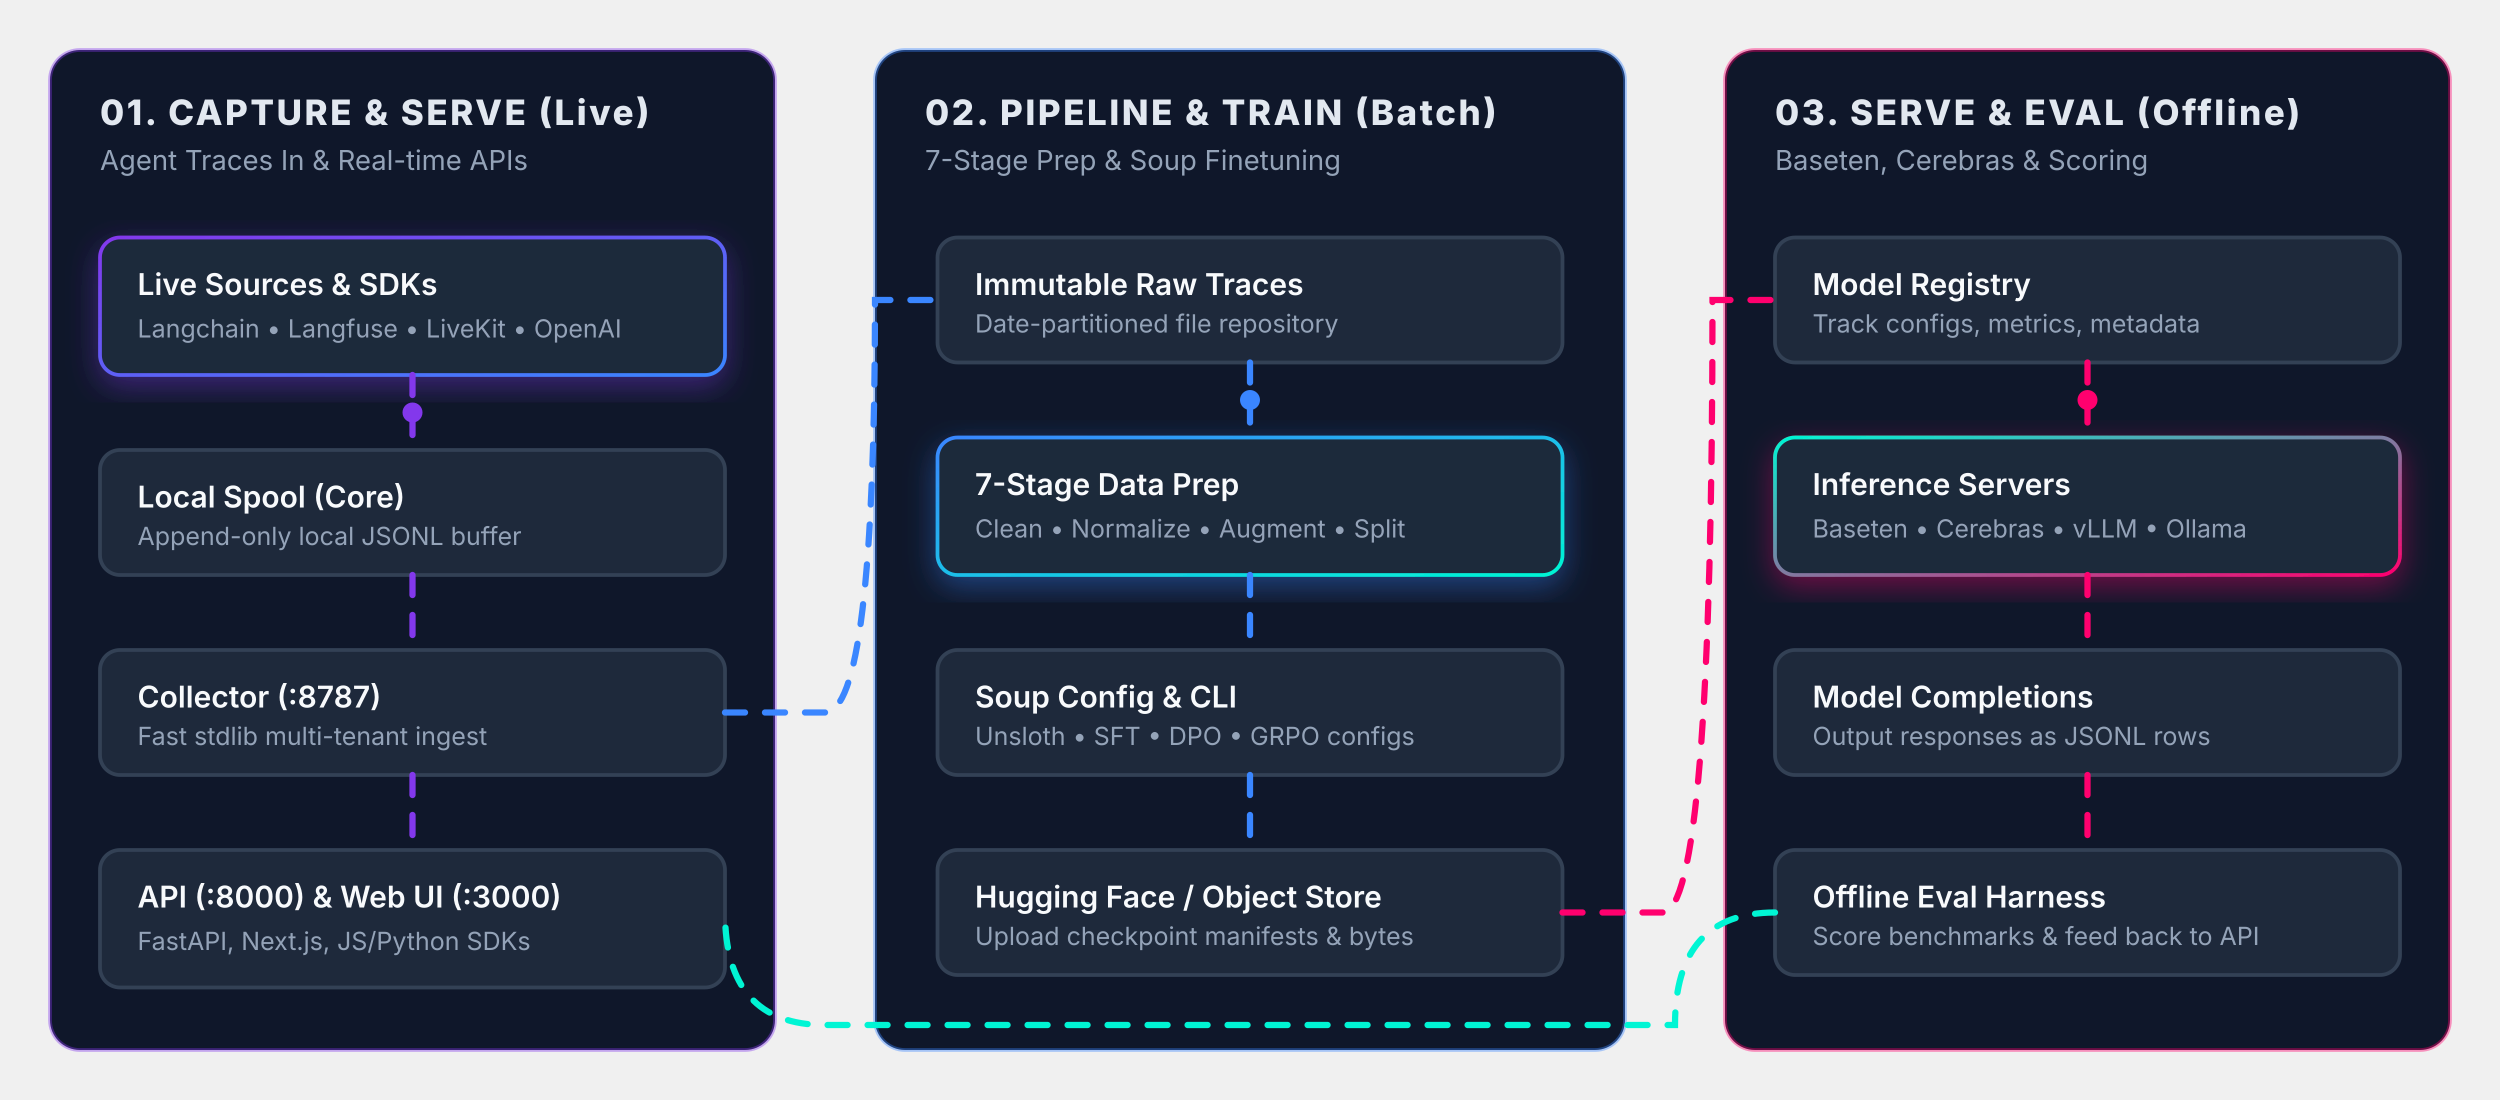
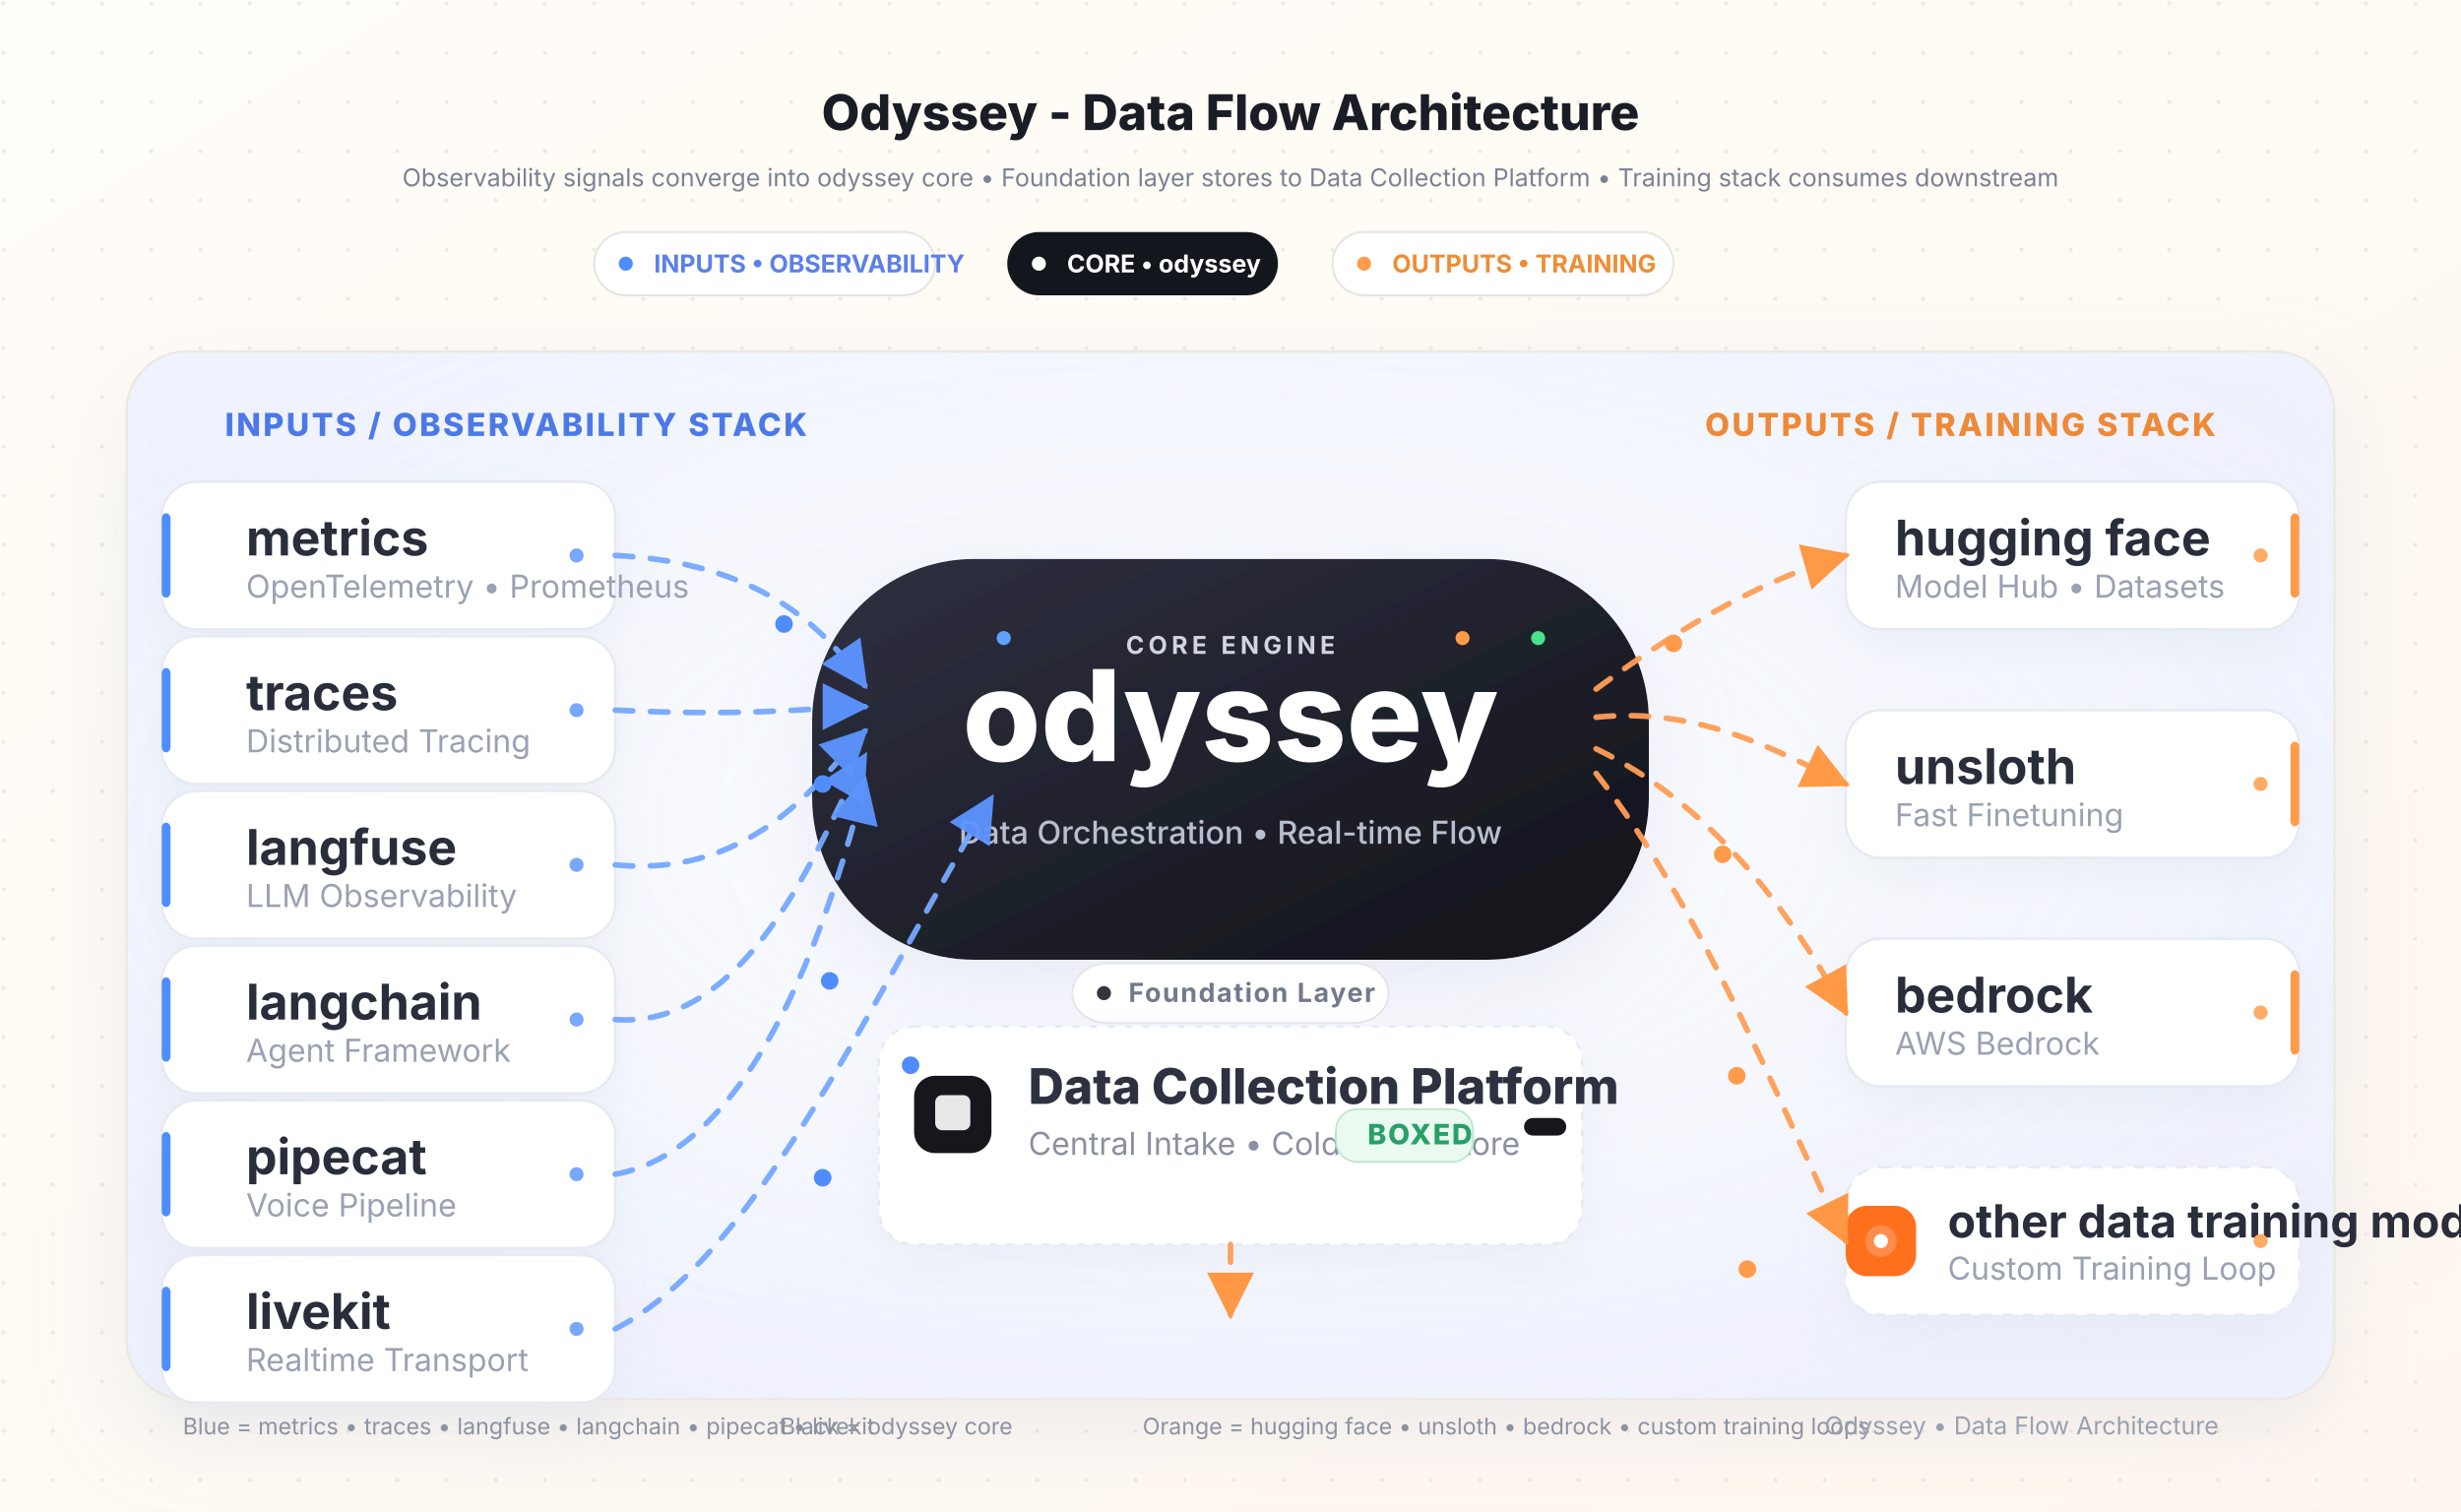
- <svg xmlns="http://www.w3.org/2000/svg" viewBox="0 0 1000 440" width="100%" height="100%" style="background: #0B0F19; border-radius: 12px; font-family: system-ui, -apple-system, sans-serif;">
+ <svg xmlns="http://www.w3.org/2000/svg" viewBox="0 0 1400 860" width="100%" height="100%" role="img" aria-labelledby="title desc">
  <defs>
-     <linearGradient id="grad-capture" x1="0%" y1="0%" x2="100%" y2="100%">
-       <stop offset="0%" stop-color="#8338EC" />
-       <stop offset="100%" stop-color="#3A86FF" />
-     </linearGradient>
-     <linearGradient id="grad-train" x1="0%" y1="0%" x2="100%" y2="100%">
-       <stop offset="0%" stop-color="#3A86FF" />
-       <stop offset="100%" stop-color="#00F5D4" />
-     </linearGradient>
-     <linearGradient id="grad-eval" x1="0%" y1="0%" x2="100%" y2="100%">
-       <stop offset="0%" stop-color="#00F5D4" />
-       <stop offset="100%" stop-color="#FF006E" />
-     </linearGradient>
-     <filter id="glow-capture" x="-20%" y="-20%" width="140%" height="140%">
-       <feDropShadow dx="0" dy="4" stdDeviation="6" flood-color="#8338EC" flood-opacity="0.4" />
+     <linearGradient id="bg" x1="0%" y1="0%" x2="100%" y2="100%">
+       <stop offset="0%" stop-color="#fffdf8" />
+       <stop offset="100%" stop-color="#fff7ef" />
+     </linearGradient>
+     <radialGradient id="halo" cx="50%" cy="45%" r="60%">
+       <stop offset="0%" stop-color="#ffffff" stop-opacity="1" />
+       <stop offset="100%" stop-color="#eef2ff" stop-opacity="0.85" />
+     </radialGradient>
+     <linearGradient id="coreFill" x1="0%" y1="0%" x2="100%" y2="100%">
+       <stop offset="0%" stop-color="#2f3141" />
+       <stop offset="100%" stop-color="#111218" />
+     </linearGradient>
+     <linearGradient id="leftStroke" x1="0%" y1="0%" x2="100%" y2="0%">
+       <stop offset="0%" stop-color="#4f8dff" />
+       <stop offset="100%" stop-color="#8db6ff" />
+     </linearGradient>
+     <linearGradient id="rightStroke" x1="0%" y1="0%" x2="100%" y2="0%">
+       <stop offset="0%" stop-color="#ffb067" />
+       <stop offset="100%" stop-color="#ff8a33" />
+     </linearGradient>
+     <filter id="softShadow" x="-20%" y="-20%" width="140%" height="160%">
+       <feDropShadow dx="0" dy="18" stdDeviation="24" flood-color="#b7c0d6" flood-opacity="0.28" />
    </filter>
-     <filter id="glow-train" x="-20%" y="-20%" width="140%" height="140%">
-       <feDropShadow dx="0" dy="4" stdDeviation="6" flood-color="#3A86FF" flood-opacity="0.4" />
+     <filter id="cardShadow" x="-20%" y="-20%" width="140%" height="160%">
+       <feDropShadow dx="0" dy="10" stdDeviation="14" flood-color="#d7dee9" flood-opacity="0.35" />
    </filter>
-     <filter id="glow-eval" x="-20%" y="-20%" width="140%" height="140%">
-       <feDropShadow dx="0" dy="4" stdDeviation="6" flood-color="#FF006E" flood-opacity="0.4" />
-     </filter>
+     <pattern id="dots" width="28" height="28" patternUnits="userSpaceOnUse">
+       <circle cx="2" cy="2" r="1.2" fill="#e8e4dc" />
+     </pattern>
+     <marker id="arrowRightBlue" viewBox="0 0 12 12" refX="10" refY="6" markerWidth="10" markerHeight="10" orient="auto">
+       <path d="M1,1 L11,6 L1,11 Z" fill="#5b94ff" />
+     </marker>
+     <marker id="arrowRightOrange" viewBox="0 0 12 12" refX="10" refY="6" markerWidth="10" markerHeight="10" orient="auto">
+       <path d="M1,1 L11,6 L1,11 Z" fill="#ff943c" />
+     </marker>
  </defs>
  <style>
-     .title { font-weight: 800; font-size: 14px; letter-spacing: 1px; fill: #E2E8F0; }
-     .subtitle { font-size: 11px; fill: #94A3B8; }
-     .node-text { font-weight: 600; font-size: 12px; fill: #F8FAFC; }
-     .node-subtext { font-size: 10px; fill: #94A3B8; }
-     
-     .panel { fill: #0F172A; stroke: #1F2937; stroke-width: 1.5; rx: 12px; }
-     .panel-capture { stroke: #8338EC; stroke-opacity: 0.4; }
-     .panel-train { stroke: #3A86FF; stroke-opacity: 0.4; }
-     .panel-eval { stroke: #FF006E; stroke-opacity: 0.4; }
- 
-     .node { rx: 8px; fill: #1E293B; stroke: #334155; stroke-width: 1.5; transition: all 0.3s ease; }
-     .node:hover { fill: #334155; stroke-width: 2; cursor: pointer; }
-     
-     .node-capture { stroke: url(#grad-capture); }
-     .node-train { stroke: url(#grad-train); }
-     .node-eval { stroke: url(#grad-eval); }
- 
-     /* Animated Flows */
-     .flow-line { fill: none; stroke-width: 2.5; stroke-linecap: round; }
-     .flow-capture { stroke: #8338EC; stroke-dasharray: 8, 8; animation: dash 1.5s linear infinite; }
-     .flow-train { stroke: #3A86FF; stroke-dasharray: 8, 8; animation: dash 1.5s linear infinite; }
-     .flow-eval { stroke: #FF006E; stroke-dasharray: 8, 8; animation: dash 1.5s linear infinite; }
-     
-     /* Cross-pipeline loop (back-feeding reports to api) */
-     .flow-loop { stroke: #00F5D4; stroke-dasharray: 8, 8; animation: dash-reverse 2s linear infinite; }
- 
-     @keyframes dash {
-       to { stroke-dashoffset: -32; }
-     }
-     @keyframes dash-reverse {
-       to { stroke-dashoffset: 32; }
-     }
- 
-     /* Pulse active indicators */
-     .pulse-dot { animation: pulse 2s infinite; }
-     @keyframes pulse {
-       0% { r: 3.5px; opacity: 1; }
-       50% { r: 7px; opacity: 0.4; }
-       100% { r: 3.5px; opacity: 1; }
+     text { font-family: Inter, "Segoe UI", Arial, sans-serif; }
+     .eyebrow { font-size: 12px; font-weight: 700; letter-spacing: 1.8px; text-transform: uppercase; }
+     .title { font-size: 28px; font-weight: 800; fill: #1b1d26; }
+     .caption { font-size: 14px; fill: #7b8193; }
+     .section { font-size: 18px; font-weight: 800; letter-spacing: 1.4px; text-transform: uppercase; }
+     .pill { fill: #ffffff; stroke: #e7e6e2; stroke-width: 1.2; }
+     .pillText { font-size: 14px; font-weight: 700; }
+     .panel { fill: url(#halo); stroke: #ece9e2; stroke-width: 1.4; }
+     .card { fill: #ffffff; stroke: #e7eaf0; stroke-width: 1.4; rx: 20; }
+     .leftCardAccent { fill: #4f8dff; }
+     .rightCardAccent { fill: #ff9b4a; }
+     .cardTitle { font-size: 28px; font-weight: 700; fill: #2a2e3b; }
+     .cardSub { font-size: 18px; fill: #9aa1b2; }
+     .smallTitle { font-size: 26px; font-weight: 700; fill: #2a2e3b; }
+     .coreLabel { font-size: 14px; font-weight: 700; letter-spacing: 2.4px; fill: #d2d5de; text-transform: uppercase; }
+     .coreText { font-size: 72px; font-weight: 800; fill: #ffffff; }
+     .coreSub { font-size: 18px; font-weight: 500; fill: #b9bfce; }
+     .foundationTag { fill: #ffffff; stroke: #e3e5eb; stroke-width: 1.1; rx: 20; }
+     .foundationTagText { font-size: 15px; font-weight: 700; fill: #72798b; letter-spacing: 0.9px; text-transform: uppercase; }
+     .platformTitle { font-size: 28px; font-weight: 800; fill: #2d313f; }
+     .platformSub { font-size: 18px; fill: #8b90a0; }
+     .boxedPill { fill: #eafaf0; stroke: #bce7ca; stroke-width: 1; rx: 12; }
+     .boxedText { font-size: 16px; font-weight: 800; fill: #27a167; letter-spacing: 1px; }
+     .legend { font-size: 13px; fill: #8d92a1; }
+     .footer { font-size: 14px; fill: #9aa0af; }
+     .flowLeft, .flowRight {
+       fill: none;
+       stroke-width: 3.2;
+       stroke-linecap: round;
+       stroke-dasharray: 10 10;
+       opacity: 0.95;
+     }
+     .flowLeft {
+       stroke: #76a8ff;
+       animation: dashLeft 1.6s linear infinite;
+     }
+     .flowRight {
+       stroke: #ff9d56;
+       animation: dashRight 1.6s linear infinite;
+     }
+     .pulseBlue { fill: #4f8dff; animation: pulseBlue 2.4s ease-in-out infinite; }
+     .pulseOrange { fill: #ff9b4a; animation: pulseOrange 2.4s ease-in-out infinite; }
+     .glowDot { animation-delay: 0.4s; }
+     .coreFloat { animation: floatCore 5s ease-in-out infinite; transform-origin: 700px 386px; }
+     .platformFloat { animation: floatPlatform 5s ease-in-out infinite; transform-origin: 700px 610px; }
+     @keyframes dashLeft {
+       to { stroke-dashoffset: -40; }
+     }
+     @keyframes dashRight {
+       to { stroke-dashoffset: -40; }
+     }
+     @keyframes pulseBlue {
+       0%, 100% { r: 5; opacity: 0.95; }
+       50% { r: 10; opacity: 0.28; }
+     }
+     @keyframes pulseOrange {
+       0%, 100% { r: 5; opacity: 0.95; }
+       50% { r: 10; opacity: 0.28; }
+     }
+     @keyframes floatCore {
+       0%, 100% { transform: translateY(0px); }
+       50% { transform: translateY(-4px); }
+     }
+     @keyframes floatPlatform {
+       0%, 100% { transform: translateY(0px); }
+       50% { transform: translateY(4px); }
    }
  </style>
-   <rect x="20" y="20" width="290" height="400" class="panel panel-capture" />
-   <text x="40" y="50" class="title">01. CAPTURE &amp; SERVE (Live)</text>
-   <text x="40" y="68" class="subtitle">Agent Traces In &amp; Real-time APIs</text>
-   <rect x="350" y="20" width="300" height="400" class="panel panel-train" />
-   <text x="370" y="50" class="title">02. PIPELINE &amp; TRAIN (Batch)</text>
-   <text x="370" y="68" class="subtitle">7-Stage Prep &amp; Soup Finetuning</text>
-   <rect x="690" y="20" width="290" height="400" class="panel panel-eval" />
-   <text x="710" y="50" class="title">03. SERVE &amp; EVAL (Offline)</text>
-   <text x="710" y="68" class="subtitle">Baseten, Cerebras &amp; Scoring</text>
-   <g filter="url(#glow-capture)">
-     <rect x="40" y="95" width="250" height="55" class="node node-capture" />
-     <text x="55" y="118" class="node-text">Live Sources &amp; SDKs</text>
-     <text x="55" y="135" class="node-subtext">Langchain • Langfuse • LiveKit • OpenAI</text>
-   </g>
-   <g>
-     <rect x="40" y="180" width="250" height="50" class="node" />
-     <text x="55" y="203" class="node-text">Local Spool (Core)</text>
-     <text x="55" y="218" class="node-subtext">Append-only local JSONL buffer</text>
-   </g>
-   <g>
-     <rect x="40" y="260" width="250" height="50" class="node" />
-     <text x="55" y="283" class="node-text">Collector (:8787)</text>
-     <text x="55" y="298" class="node-subtext">Fast stdlib multi-tenant ingest</text>
-   </g>
-   <g>
-     <rect x="40" y="340" width="250" height="55" class="node" />
-     <text x="55" y="363" class="node-text">API (:8000) &amp; Web UI (:3000)</text>
-     <text x="55" y="380" class="node-subtext">FastAPI, Next.js, JS/Python SDKs</text>
-   </g>
-   <g>
-     <rect x="375" y="95" width="250" height="50" class="node" />
-     <text x="390" y="118" class="node-text">Immutable Raw Traces</text>
-     <text x="390" y="133" class="node-subtext">Date-partitioned file repository</text>
-   </g>
-   <g filter="url(#glow-train)">
-     <rect x="375" y="175" width="250" height="55" class="node node-train" />
-     <text x="390" y="198" class="node-text">7-Stage Data Prep</text>
-     <text x="390" y="215" class="node-subtext">Clean • Normalize • Augment • Split</text>
-   </g>
-   <g>
-     <rect x="375" y="260" width="250" height="50" class="node" />
-     <text x="390" y="283" class="node-text">Soup Config &amp; CLI</text>
-     <text x="390" y="298" class="node-subtext">Unsloth • SFT • DPO • GRPO configs</text>
-   </g>
-   <g>
-     <rect x="375" y="340" width="250" height="50" class="node" />
-     <text x="390" y="363" class="node-text">Hugging Face / Object Store</text>
-     <text x="390" y="378" class="node-subtext">Upload checkpoint manifests &amp; bytes</text>
-   </g>
-   <g>
-     <rect x="710" y="95" width="250" height="50" class="node" />
-     <text x="725" y="118" class="node-text">Model Registry</text>
-     <text x="725" y="133" class="node-subtext">Track configs, metrics, metadata</text>
-   </g>
-   <g filter="url(#glow-eval)">
-     <rect x="710" y="175" width="250" height="55" class="node node-eval" />
-     <text x="725" y="198" class="node-text">Inference Servers</text>
-     <text x="725" y="215" class="node-subtext">Baseten • Cerebras • vLLM • Ollama</text>
-   </g>
-   <g>
-     <rect x="710" y="260" width="250" height="50" class="node" />
-     <text x="725" y="283" class="node-text">Model Completions</text>
-     <text x="725" y="298" class="node-subtext">Output responses as JSONL rows</text>
-   </g>
-   <g>
-     <rect x="710" y="340" width="250" height="50" class="node" />
-     <text x="725" y="363" class="node-text">Offline Eval Harness</text>
-     <text x="725" y="378" class="node-subtext">Score benchmarks &amp; feed back to API</text>
-   </g>
-   <path d="M 165,150 L 165,180" class="flow-line flow-capture" />
-   <path d="M 165,230 L 165,260" class="flow-line flow-capture" />
-   <path d="M 165,310 L 165,340" class="flow-line flow-capture" />
-   <path d="M 500,145 L 500,175" class="flow-line flow-train" />
-   <path d="M 500,230 L 500,260" class="flow-line flow-train" />
-   <path d="M 500,310 L 500,340" class="flow-line flow-train" />
-   <path d="M 835,145 L 835,175" class="flow-line flow-eval" />
-   <path d="M 835,230 L 835,260" class="flow-line flow-eval" />
-   <path d="M 835,310 L 835,340" class="flow-line flow-eval" />
-   <path d="M 290,285 L 330,285 Q 350,285 350,120 L 375,120" class="flow-line flow-train" />
-   <path d="M 625,365 L 665,365 Q 685,365 685,120 L 710,120" class="flow-line flow-eval" />
-   <path d="M 710,365 Q 670,365 670,410 L 330,410 Q 290,410 290,365" class="flow-line flow-loop" />
-   <circle cx="165" cy="165" r="4" fill="#8338EC" class="pulse-dot" />
-   <circle cx="500" cy="160" r="4" fill="#3A86FF" class="pulse-dot" />
-   <circle cx="835" cy="160" r="4" fill="#FF006E" class="pulse-dot" />
+   <rect width="1400" height="860" fill="url(#bg)" />
+   <rect width="1400" height="860" fill="url(#dots)" opacity="0.7" />
+   <text x="700" y="74" text-anchor="middle" class="title">Odyssey - Data Flow Architecture</text>
+   <text x="700" y="106" text-anchor="middle" class="caption">Observability signals converge into odyssey core • Foundation layer stores to Data Collection Platform • Training stack consumes downstream</text>
+   <g transform="translate(338,132)">
+     <rect width="194" height="36" rx="18" class="pill" />
+     <circle cx="18" cy="18" r="4" fill="#4f8dff" />
+     <text x="34" y="23" class="pillText" fill="#5b7fe8">INPUTS • OBSERVABILITY</text>
+   </g>
+   <g transform="translate(573,132)">
+     <rect width="154" height="36" rx="18" fill="#14161d" />
+     <circle cx="18" cy="18" r="4" fill="#ffffff" />
+     <text x="34" y="23" class="pillText" fill="#ffffff">CORE • odyssey</text>
+   </g>
+   <g transform="translate(758,132)">
+     <rect width="194" height="36" rx="18" class="pill" />
+     <circle cx="18" cy="18" r="4" fill="#ff9b4a" />
+     <text x="34" y="23" class="pillText" fill="#ee8d35">OUTPUTS • TRAINING</text>
+   </g>
+   <rect x="72" y="200" width="1256" height="596" rx="34" class="panel" filter="url(#softShadow)" />
+   <text x="128" y="248" class="section" fill="#4c79e7">INPUTS / OBSERVABILITY STACK</text>
+   <text x="970" y="248" class="section" fill="#ee8937">OUTPUTS / TRAINING STACK</text>
+   <g filter="url(#cardShadow)">
+     <g transform="translate(92,274)">
+       <rect width="258" height="84" rx="18" class="card" />
+       <rect x="0" y="18" width="5" height="48" rx="3" class="leftCardAccent" />
+       <text x="48" y="42" class="cardTitle">metrics</text>
+       <text x="48" y="66" class="cardSub">OpenTelemetry • Prometheus</text>
+       <circle cx="236" cy="42" r="4" fill="#77a7ff" />
+     </g>
+     <g transform="translate(92,362)">
+       <rect width="258" height="84" rx="18" class="card" />
+       <rect x="0" y="18" width="5" height="48" rx="3" class="leftCardAccent" />
+       <text x="48" y="42" class="cardTitle">traces</text>
+       <text x="48" y="66" class="cardSub">Distributed Tracing</text>
+       <circle cx="236" cy="42" r="4" fill="#77a7ff" />
+     </g>
+     <g transform="translate(92,450)">
+       <rect width="258" height="84" rx="18" class="card" />
+       <rect x="0" y="18" width="5" height="48" rx="3" class="leftCardAccent" />
+       <text x="48" y="42" class="cardTitle">langfuse</text>
+       <text x="48" y="66" class="cardSub">LLM Observability</text>
+       <circle cx="236" cy="42" r="4" fill="#77a7ff" />
+     </g>
+     <g transform="translate(92,538)">
+       <rect width="258" height="84" rx="18" class="card" />
+       <rect x="0" y="18" width="5" height="48" rx="3" class="leftCardAccent" />
+       <text x="48" y="42" class="cardTitle">langchain</text>
+       <text x="48" y="66" class="cardSub">Agent Framework</text>
+       <circle cx="236" cy="42" r="4" fill="#77a7ff" />
+     </g>
+     <g transform="translate(92,626)">
+       <rect width="258" height="84" rx="18" class="card" />
+       <rect x="0" y="18" width="5" height="48" rx="3" class="leftCardAccent" />
+       <text x="48" y="42" class="cardTitle">pipecat</text>
+       <text x="48" y="66" class="cardSub">Voice Pipeline</text>
+       <circle cx="236" cy="42" r="4" fill="#77a7ff" />
+     </g>
+     <g transform="translate(92,714)">
+       <rect width="258" height="84" rx="18" class="card" />
+       <rect x="0" y="18" width="5" height="48" rx="3" class="leftCardAccent" />
+       <text x="48" y="42" class="cardTitle">livekit</text>
+       <text x="48" y="66" class="cardSub">Realtime Transport</text>
+       <circle cx="236" cy="42" r="4" fill="#77a7ff" />
+     </g>
+     <g transform="translate(1050,274)">
+       <rect width="258" height="84" rx="18" class="card" />
+       <rect x="253" y="18" width="5" height="48" rx="3" class="rightCardAccent" />
+       <text x="28" y="42" class="cardTitle">hugging face</text>
+       <text x="28" y="66" class="cardSub">Model Hub • Datasets</text>
+       <circle cx="236" cy="42" r="4" fill="#ffab63" />
+     </g>
+     <g transform="translate(1050,404)">
+       <rect width="258" height="84" rx="18" class="card" />
+       <rect x="253" y="18" width="5" height="48" rx="3" class="rightCardAccent" />
+       <text x="28" y="42" class="cardTitle">unsloth</text>
+       <text x="28" y="66" class="cardSub">Fast Finetuning</text>
+       <circle cx="236" cy="42" r="4" fill="#ffab63" />
+     </g>
+     <g transform="translate(1050,534)">
+       <rect width="258" height="84" rx="18" class="card" />
+       <rect x="253" y="18" width="5" height="48" rx="3" class="rightCardAccent" />
+       <text x="28" y="42" class="cardTitle">bedrock</text>
+       <text x="28" y="66" class="cardSub">AWS Bedrock</text>
+       <circle cx="236" cy="42" r="4" fill="#ffab63" />
+     </g>
+     <g transform="translate(1050,664)">
+       <rect width="258" height="84" rx="18" class="card" stroke="#ffc58e" stroke-dasharray="6 6" />
+       <rect x="0" y="22" width="40" height="40" rx="12" fill="#ff6f1f" />
+       <circle cx="20" cy="42" r="9" fill="#ffffff" opacity="0.2" />
+       <circle cx="20" cy="42" r="4" fill="#ffffff" />
+       <text x="58" y="40" class="smallTitle">other data training models</text>
+       <text x="58" y="64" class="cardSub">Custom Training Loop</text>
+       <circle cx="236" cy="42" r="4" fill="#ffab63" />
+     </g>
+   </g>
+   <g class="coreFloat" filter="url(#softShadow)">
+     <rect x="462" y="318" width="476" height="228" rx="92" fill="url(#coreFill)" />
+     <text x="700" y="372" text-anchor="middle" class="coreLabel">CORE ENGINE</text>
+     <circle cx="571" cy="363" r="4" fill="#62a0ff" />
+     <circle cx="832" cy="363" r="4" fill="#ff9b4a" />
+     <circle cx="875" cy="363" r="4" fill="#4ae18b" />
+     <text x="700" y="433" text-anchor="middle" class="coreText">odyssey</text>
+     <text x="700" y="480" text-anchor="middle" class="coreSub">Data Orchestration  •  Real-time Flow</text>
+   </g>
+   <g transform="translate(610,548)">
+     <rect width="180" height="34" rx="17" class="foundationTag" />
+     <circle cx="18" cy="17" r="4" fill="#33353e" />
+     <text x="32" y="22" class="foundationTagText">Foundation Layer</text>
+   </g>
+   <g class="platformFloat" filter="url(#cardShadow)">
+     <rect x="500" y="584" width="400" height="124" rx="20" class="card" stroke-dasharray="4 6" />
+     <rect x="520" y="612" width="44" height="44" rx="12" fill="#14161d" />
+     <rect x="532" y="623" width="20" height="20" rx="4" fill="#ffffff" opacity="0.9" />
+     <text x="585" y="628" class="platformTitle">Data Collection Platform</text>
+     <text x="585" y="657" class="platformSub">Central Intake • Cold + Hot Store</text>
+     <rect x="760" y="631" width="78" height="30" class="boxedPill" />
+     <text x="778" y="651" class="boxedText">BOXED</text>
+     <rect x="867" y="636" width="24" height="10" rx="5" fill="#14161d" />
+   </g>
+   <path d="M350 316 C430 320, 468 355, 492 390" class="flowLeft" marker-end="url(#arrowRightBlue)" />
+   <path d="M350 404 C430 408, 470 402, 492 402" class="flowLeft" marker-end="url(#arrowRightBlue)" />
+   <path d="M350 492 C432 500, 470 438, 492 416" class="flowLeft" marker-end="url(#arrowRightBlue)" />
+   <path d="M350 580 C430 586, 470 468, 492 430" class="flowLeft" marker-end="url(#arrowRightBlue)" />
+   <path d="M350 668 C430 654, 474 518, 492 444" class="flowLeft" marker-end="url(#arrowRightBlue)" />
+   <path d="M350 756 C432 714, 500 560, 564 454" class="flowLeft" marker-end="url(#arrowRightBlue)" />
+   <path d="M908 392 C962 352, 1008 328, 1050 316" class="flowRight" marker-end="url(#arrowRightOrange)" />
+   <path d="M908 408 C968 402, 1012 428, 1050 446" class="flowRight" marker-end="url(#arrowRightOrange)" />
+   <path d="M908 426 C970 456, 1015 512, 1050 576" class="flowRight" marker-end="url(#arrowRightOrange)" />
+   <path d="M908 440 C970 520, 1012 628, 1050 706" class="flowRight" marker-end="url(#arrowRightOrange)" />
+   <path d="M700 708 L700 748" class="flowRight" marker-end="url(#arrowRightOrange)" />
+   <circle cx="446" cy="355" r="5" class="pulseBlue" />
+   <circle cx="468" cy="446" r="5" class="pulseBlue glowDot" />
+   <circle cx="472" cy="558" r="5" class="pulseBlue" />
+   <circle cx="468" cy="670" r="5" class="pulseBlue glowDot" />
+   <circle cx="518" cy="606" r="5" class="pulseBlue" />
+   <circle cx="952" cy="366" r="5" class="pulseOrange" />
+   <circle cx="980" cy="486" r="5" class="pulseOrange glowDot" />
+   <circle cx="988" cy="612" r="5" class="pulseOrange" />
+   <circle cx="994" cy="722" r="5" class="pulseOrange glowDot" />
+   <text x="104" y="816" class="legend">Blue = metrics • traces • langfuse • langchain • pipecat • livekit</text>
+   <text x="444" y="816" class="legend">Black = odyssey core</text>
+   <text x="650" y="816" class="legend">Orange = hugging face • unsloth • bedrock • custom training loops</text>
+   <text x="1038" y="816" class="footer">Odyssey • Data Flow Architecture</text>
</svg>
